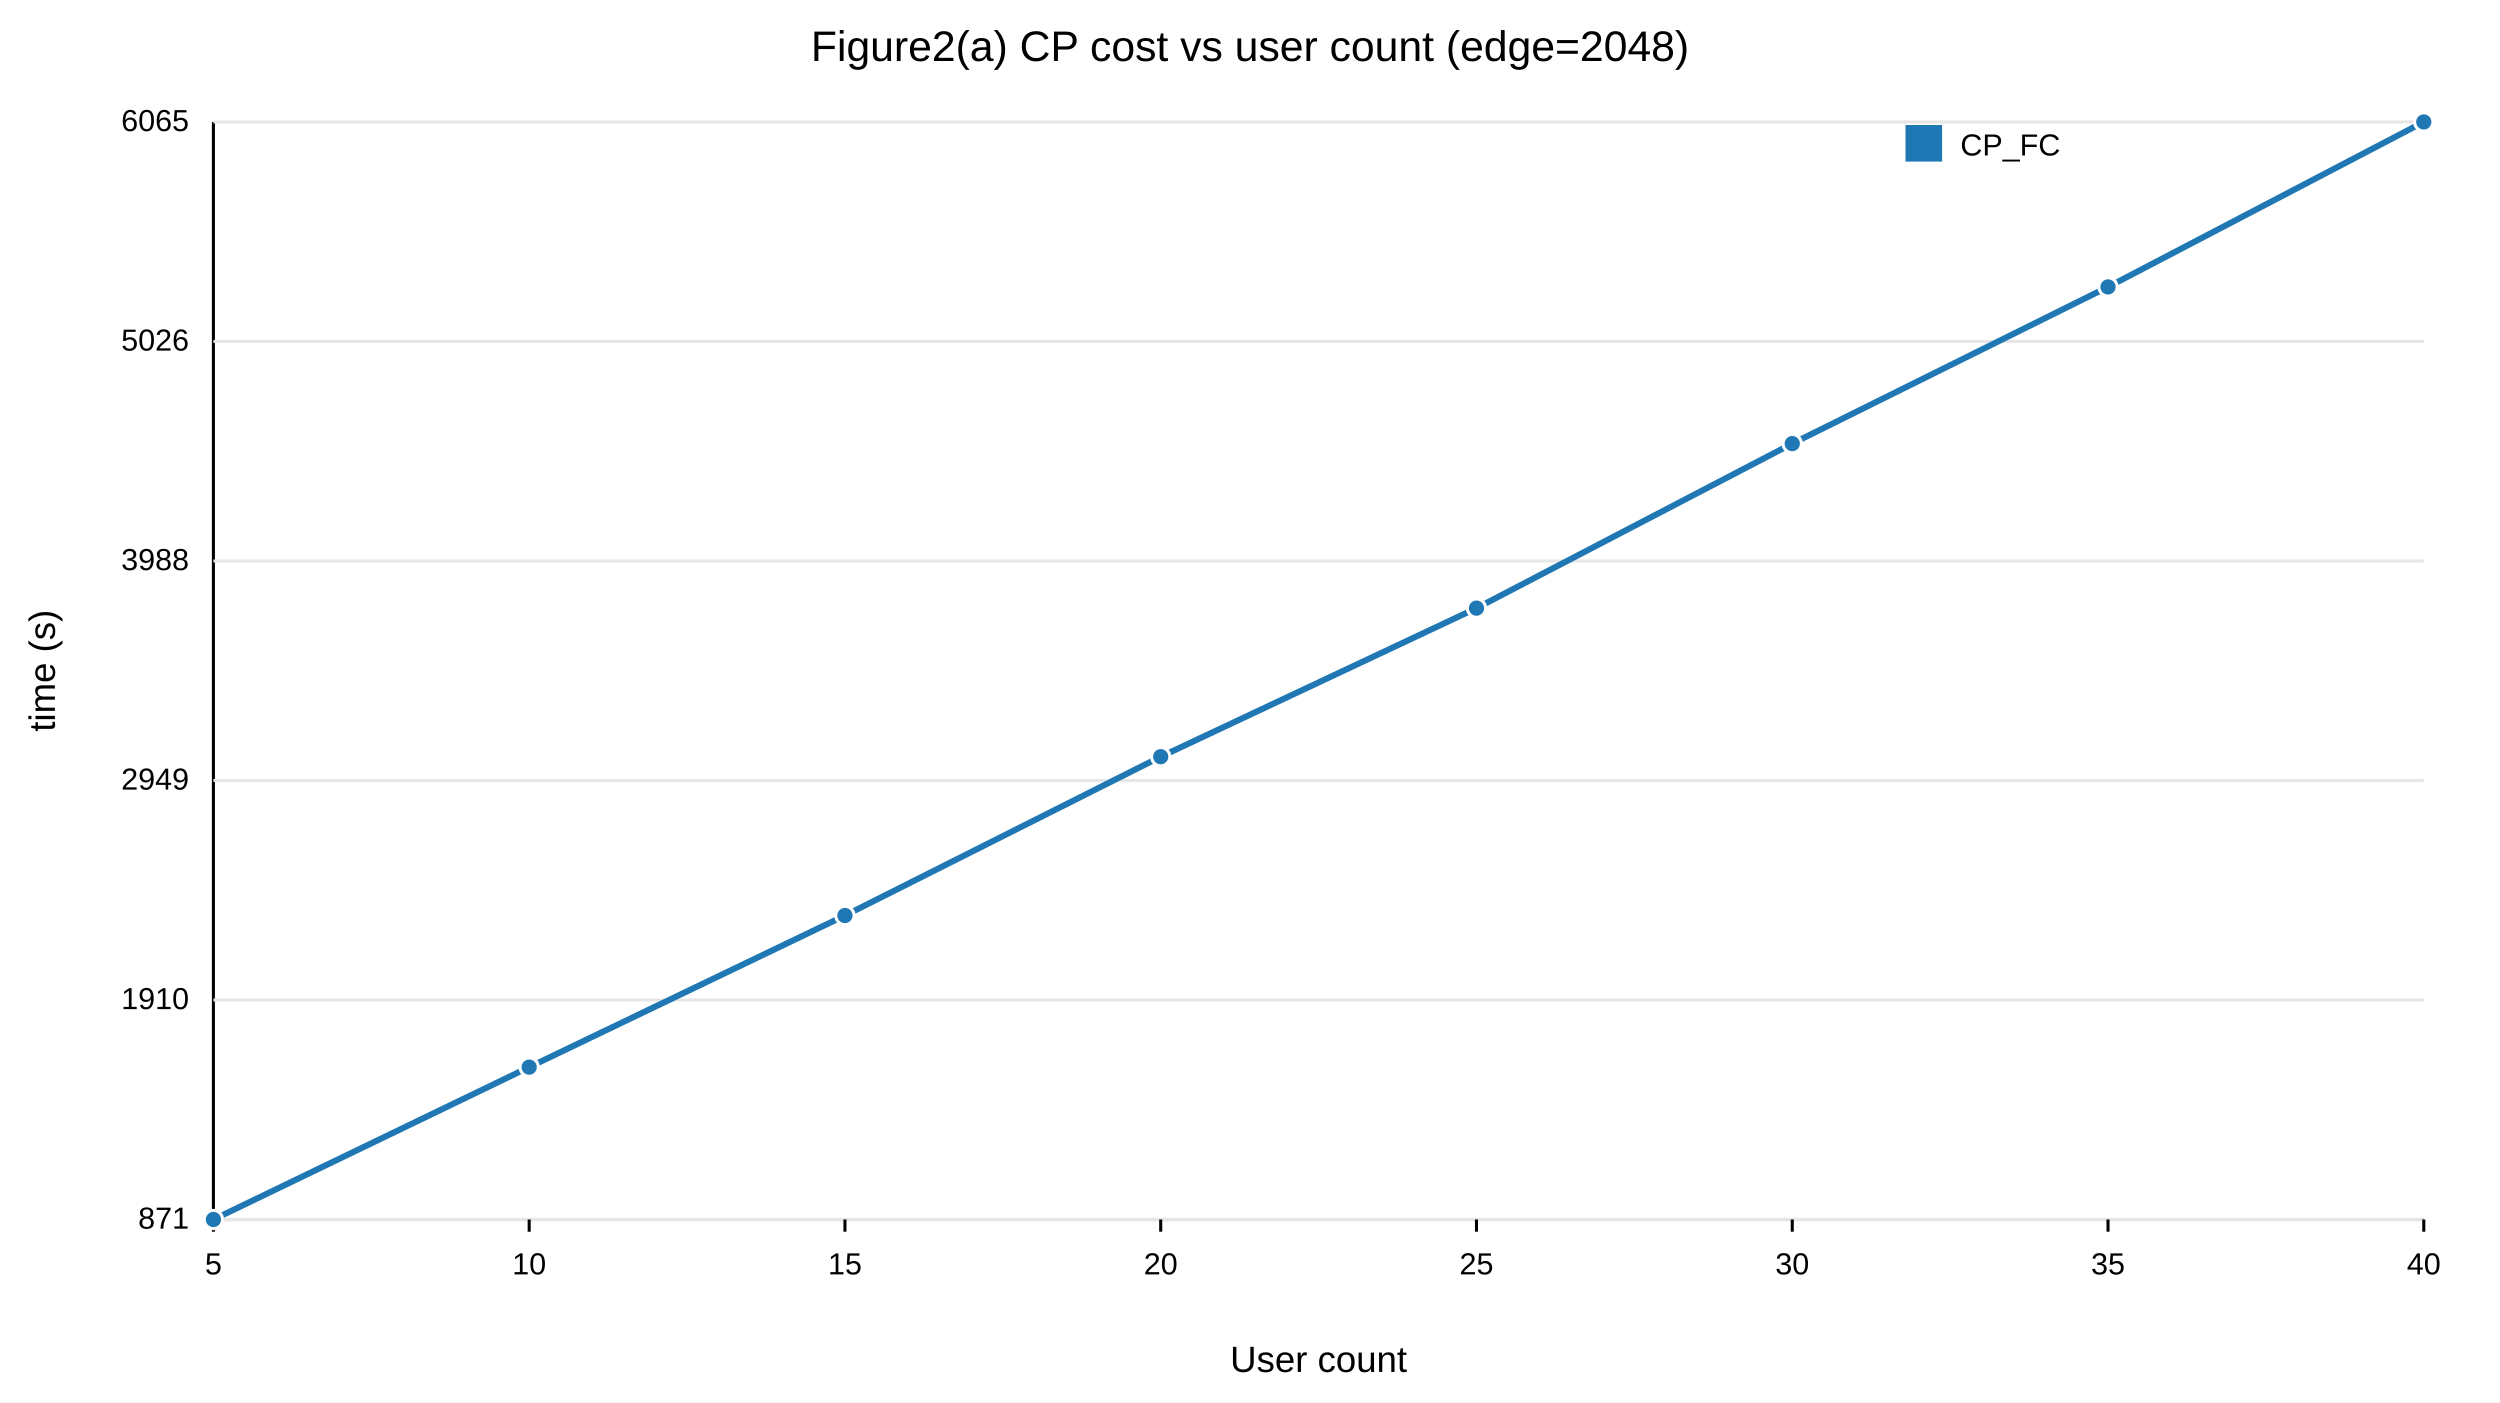
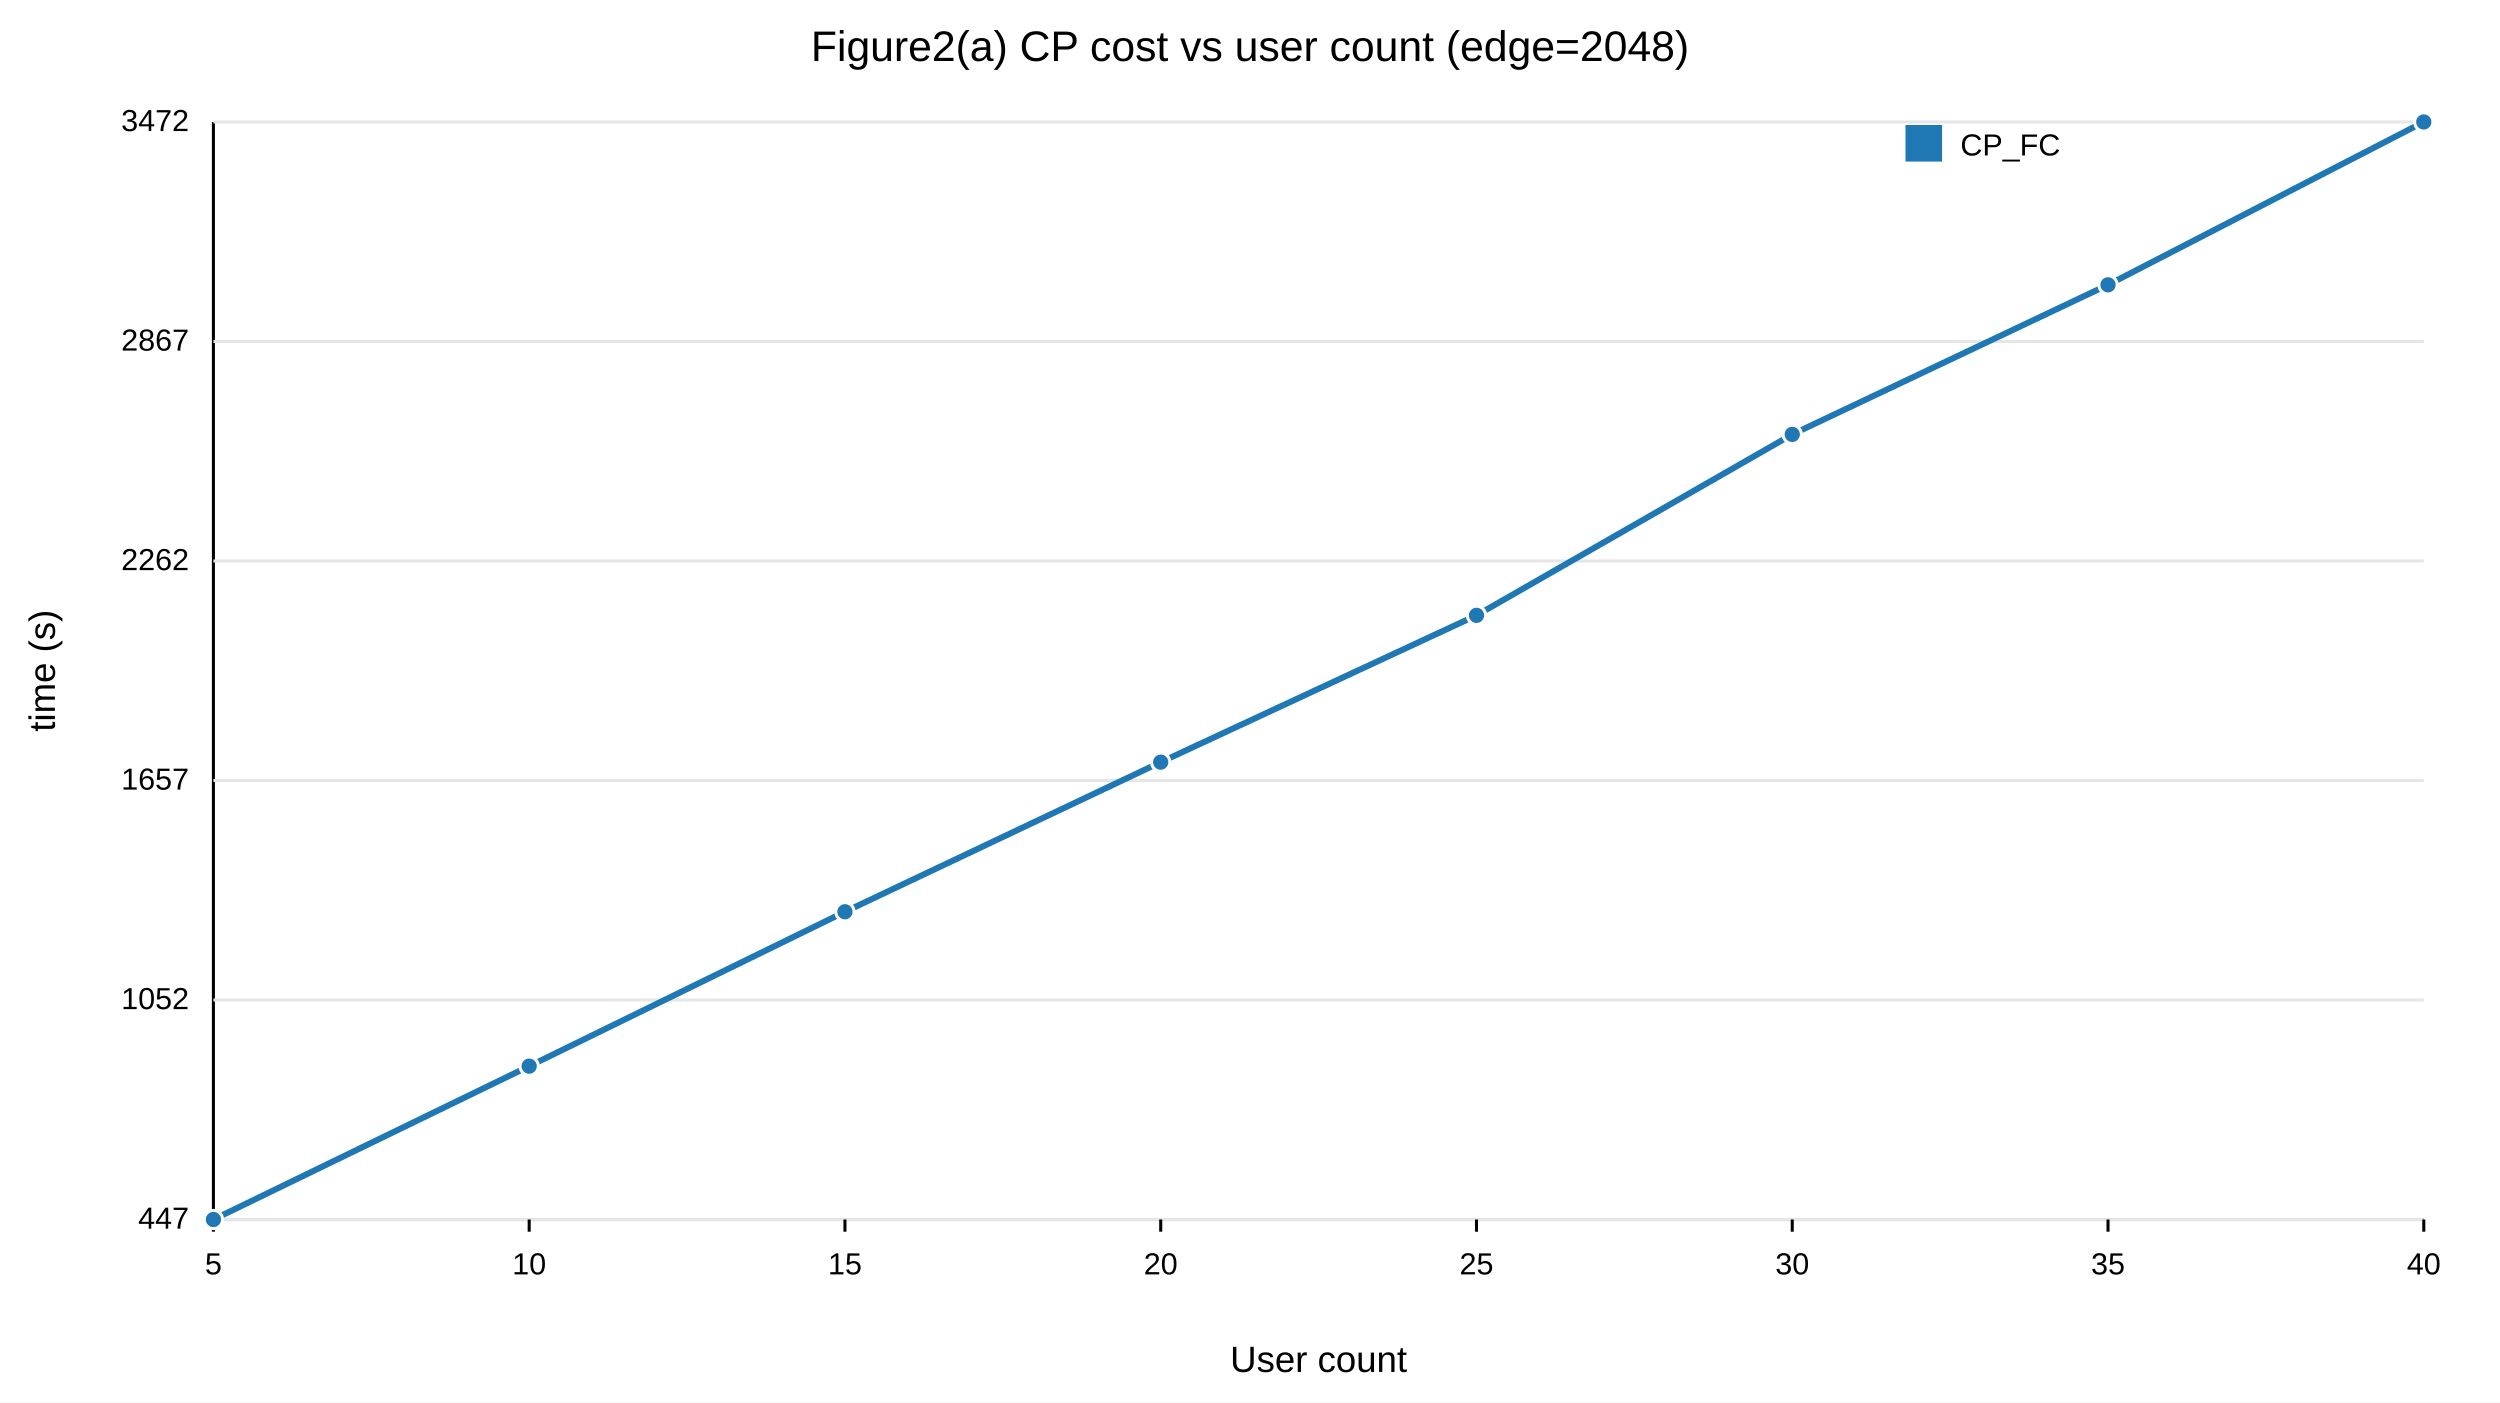
<svg xmlns="http://www.w3.org/2000/svg" width="820" height="460">
  <rect x="0" y="0" width="100%" height="100%" fill="white" />
  <text x="410.0" y="20" text-anchor="middle" font-size="14" font-family="Arial">Figure2(a) CP cost vs user count (edge=2048)</text>
  <line x1="70" y1="40" x2="70" y2="400" stroke="black" />
  <line x1="70" y1="400" x2="795" y2="400" stroke="black" />
  <line x1="70" y1="400.0" x2="795" y2="400.0" stroke="#e6e6e6" />
-   <text x="62" y="403.0" text-anchor="end" font-size="10" font-family="Arial">871</text>
+   <text x="62" y="403.0" text-anchor="end" font-size="10" font-family="Arial">447</text>
  <line x1="70" y1="328.0" x2="795" y2="328.0" stroke="#e6e6e6" />
-   <text x="62" y="331.0" text-anchor="end" font-size="10" font-family="Arial">1910</text>
+   <text x="62" y="331.0" text-anchor="end" font-size="10" font-family="Arial">1052</text>
  <line x1="70" y1="256.0" x2="795" y2="256.0" stroke="#e6e6e6" />
-   <text x="62" y="259.0" text-anchor="end" font-size="10" font-family="Arial">2949</text>
+   <text x="62" y="259.0" text-anchor="end" font-size="10" font-family="Arial">1657</text>
  <line x1="70" y1="184.0" x2="795" y2="184.0" stroke="#e6e6e6" />
-   <text x="62" y="187.0" text-anchor="end" font-size="10" font-family="Arial">3988</text>
-   <line x1="70" y1="112.0" x2="795" y2="112.0" stroke="#e6e6e6" />
-   <text x="62" y="115.0" text-anchor="end" font-size="10" font-family="Arial">5026</text>
+   <text x="62" y="187.0" text-anchor="end" font-size="10" font-family="Arial">2262</text>
+   <line x1="70" y1="112" x2="795" y2="112" stroke="#e6e6e6" />
+   <text x="62" y="115" text-anchor="end" font-size="10" font-family="Arial">2867</text>
  <line x1="70" y1="40.0" x2="795" y2="40.0" stroke="#e6e6e6" />
-   <text x="62" y="43.0" text-anchor="end" font-size="10" font-family="Arial">6065</text>
+   <text x="62" y="43.0" text-anchor="end" font-size="10" font-family="Arial">3472</text>
  <line x1="70.0" y1="400" x2="70.0" y2="404" stroke="black" />
  <text x="70.0" y="418" text-anchor="middle" font-size="10" font-family="Arial">5</text>
  <line x1="173.571" y1="400" x2="173.571" y2="404" stroke="black" />
  <text x="173.571" y="418" text-anchor="middle" font-size="10" font-family="Arial">10</text>
  <line x1="277.143" y1="400" x2="277.143" y2="404" stroke="black" />
  <text x="277.143" y="418" text-anchor="middle" font-size="10" font-family="Arial">15</text>
  <line x1="380.714" y1="400" x2="380.714" y2="404" stroke="black" />
  <text x="380.714" y="418" text-anchor="middle" font-size="10" font-family="Arial">20</text>
  <line x1="484.286" y1="400" x2="484.286" y2="404" stroke="black" />
  <text x="484.286" y="418" text-anchor="middle" font-size="10" font-family="Arial">25</text>
  <line x1="587.857" y1="400" x2="587.857" y2="404" stroke="black" />
  <text x="587.857" y="418" text-anchor="middle" font-size="10" font-family="Arial">30</text>
  <line x1="691.429" y1="400" x2="691.429" y2="404" stroke="black" />
  <text x="691.429" y="418" text-anchor="middle" font-size="10" font-family="Arial">35</text>
  <line x1="795.0" y1="400" x2="795.0" y2="404" stroke="black" />
  <text x="795.0" y="418" text-anchor="middle" font-size="10" font-family="Arial">40</text>
  <text x="432.5" y="450" text-anchor="middle" font-size="12" font-family="Arial">User count</text>
  <text x="18" y="220.0" transform="rotate(-90 18 220.0)" text-anchor="middle" font-size="12" font-family="Arial">time (s)</text>
-   <path d="M 70.00 400.00 L 173.57 350.02 L 277.14 300.29 L 380.71 248.20 L 484.29 199.47 L 587.86 145.50 L 691.43 94.11 L 795.00 40.00" fill="none" stroke="#1f77b4" stroke-width="2" />
+   <path d="M 70.00 400.00 L 173.57 349.70 L 277.14 299.06 L 380.71 249.99 L 484.29 201.83 L 587.86 142.48 L 691.43 93.42 L 795.00 40.00" fill="none" stroke="#1f77b4" stroke-width="2" />
  <circle cx="70.00" cy="400.00" r="3" fill="#1f77b4" stroke="white" stroke-width="1" />
-   <circle cx="173.57" cy="350.02" r="3" fill="#1f77b4" stroke="white" stroke-width="1" />
-   <circle cx="277.14" cy="300.29" r="3" fill="#1f77b4" stroke="white" stroke-width="1" />
-   <circle cx="380.71" cy="248.20" r="3" fill="#1f77b4" stroke="white" stroke-width="1" />
-   <circle cx="484.29" cy="199.47" r="3" fill="#1f77b4" stroke="white" stroke-width="1" />
-   <circle cx="587.86" cy="145.50" r="3" fill="#1f77b4" stroke="white" stroke-width="1" />
-   <circle cx="691.43" cy="94.11" r="3" fill="#1f77b4" stroke="white" stroke-width="1" />
+   <circle cx="173.57" cy="349.70" r="3" fill="#1f77b4" stroke="white" stroke-width="1" />
+   <circle cx="277.14" cy="299.06" r="3" fill="#1f77b4" stroke="white" stroke-width="1" />
+   <circle cx="380.71" cy="249.99" r="3" fill="#1f77b4" stroke="white" stroke-width="1" />
+   <circle cx="484.29" cy="201.83" r="3" fill="#1f77b4" stroke="white" stroke-width="1" />
+   <circle cx="587.86" cy="142.48" r="3" fill="#1f77b4" stroke="white" stroke-width="1" />
+   <circle cx="691.43" cy="93.42" r="3" fill="#1f77b4" stroke="white" stroke-width="1" />
  <circle cx="795.00" cy="40.00" r="3" fill="#1f77b4" stroke="white" stroke-width="1" />
  <rect x="625" y="41" width="12" height="12" fill="#1f77b4" />
  <text x="643" y="51" font-size="10" font-family="Arial">CP_FC</text>
</svg>
